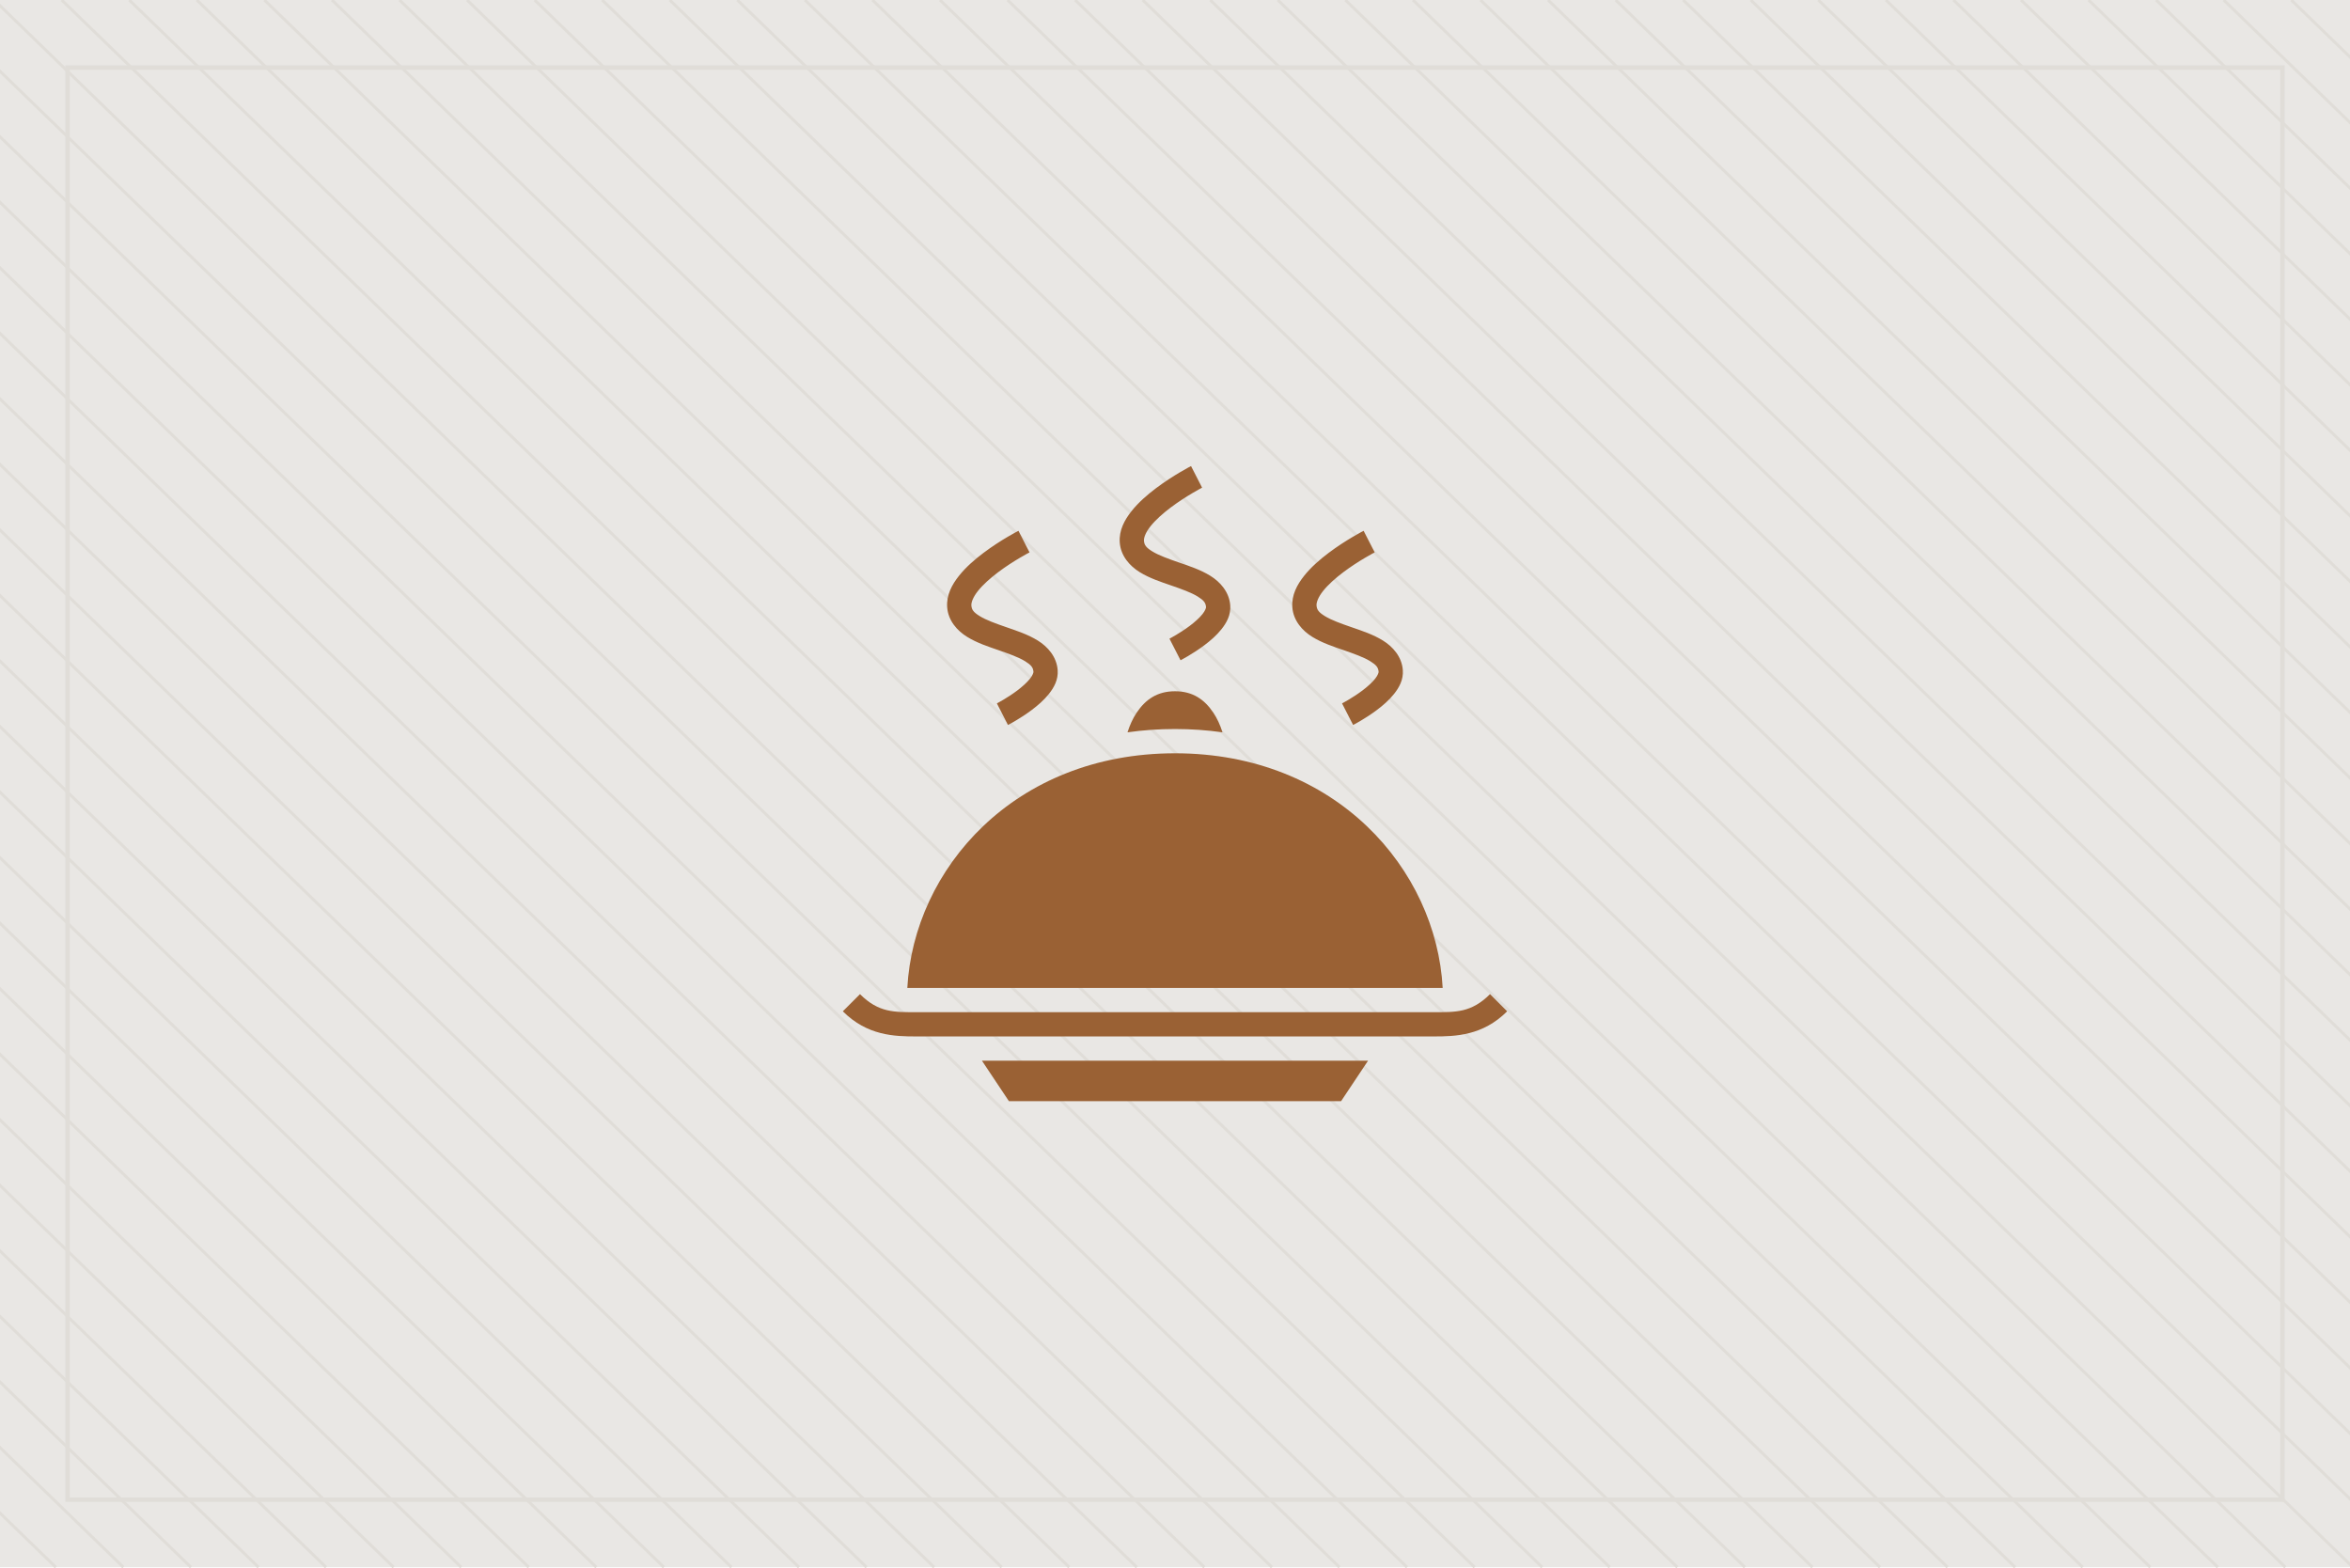
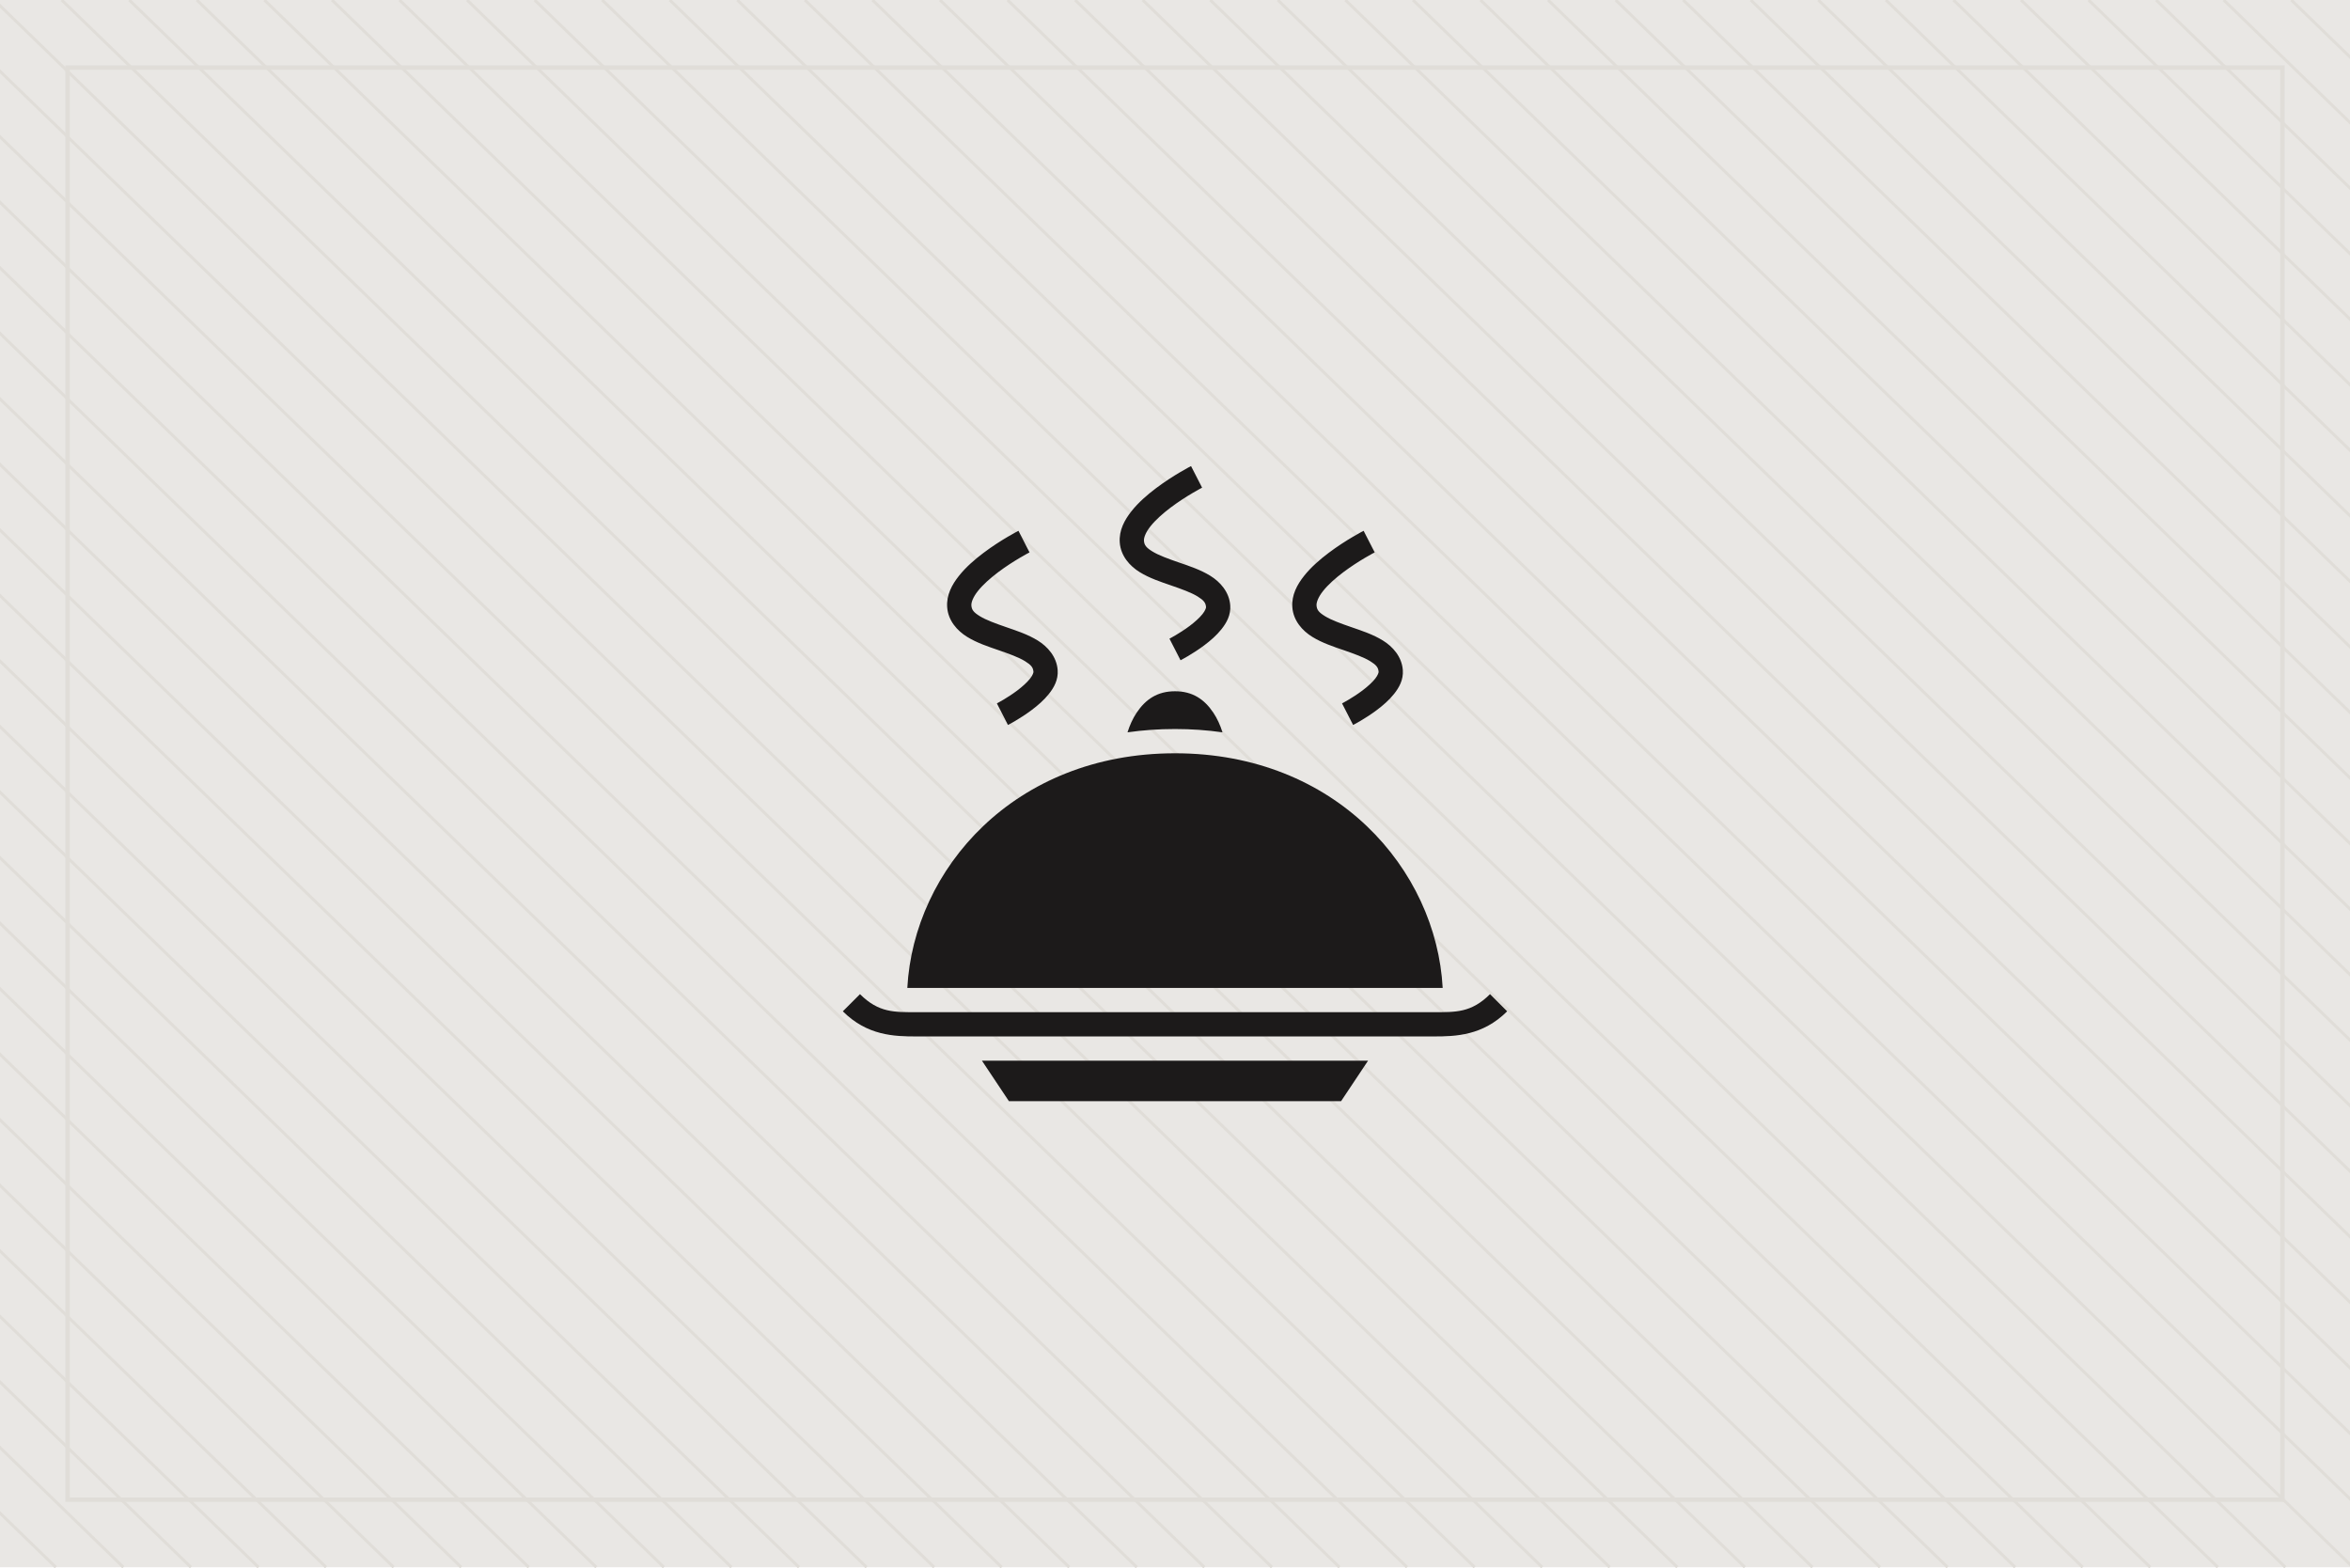
<svg xmlns="http://www.w3.org/2000/svg" width="1600" height="1067" viewBox="0 0 1600 1067">
  <rect width="1600" height="1067" fill="#e9e7e4" />
  <line x1="-1200" y1="0" x2="-100" y2="1067" stroke="#e0ddd8" stroke-width="2" />
  <line x1="-1154" y1="0" x2="-54" y2="1067" stroke="#e0ddd8" stroke-width="2" />
  <line x1="-1108" y1="0" x2="-8" y2="1067" stroke="#e0ddd8" stroke-width="2" />
  <line x1="-1062" y1="0" x2="38" y2="1067" stroke="#e0ddd8" stroke-width="2" />
  <line x1="-1016" y1="0" x2="84" y2="1067" stroke="#e0ddd8" stroke-width="2" />
  <line x1="-970" y1="0" x2="130" y2="1067" stroke="#e0ddd8" stroke-width="2" />
  <line x1="-924" y1="0" x2="176" y2="1067" stroke="#e0ddd8" stroke-width="2" />
  <line x1="-878" y1="0" x2="222" y2="1067" stroke="#e0ddd8" stroke-width="2" />
  <line x1="-832" y1="0" x2="268" y2="1067" stroke="#e0ddd8" stroke-width="2" />
  <line x1="-786" y1="0" x2="314" y2="1067" stroke="#e0ddd8" stroke-width="2" />
  <line x1="-740" y1="0" x2="360" y2="1067" stroke="#e0ddd8" stroke-width="2" />
  <line x1="-694" y1="0" x2="406" y2="1067" stroke="#e0ddd8" stroke-width="2" />
  <line x1="-648" y1="0" x2="452" y2="1067" stroke="#e0ddd8" stroke-width="2" />
  <line x1="-602" y1="0" x2="498" y2="1067" stroke="#e0ddd8" stroke-width="2" />
  <line x1="-556" y1="0" x2="544" y2="1067" stroke="#e0ddd8" stroke-width="2" />
  <line x1="-510" y1="0" x2="590" y2="1067" stroke="#e0ddd8" stroke-width="2" />
  <line x1="-464" y1="0" x2="636" y2="1067" stroke="#e0ddd8" stroke-width="2" />
  <line x1="-418" y1="0" x2="682" y2="1067" stroke="#e0ddd8" stroke-width="2" />
  <line x1="-372" y1="0" x2="728" y2="1067" stroke="#e0ddd8" stroke-width="2" />
  <line x1="-326" y1="0" x2="774" y2="1067" stroke="#e0ddd8" stroke-width="2" />
  <line x1="-280" y1="0" x2="820" y2="1067" stroke="#e0ddd8" stroke-width="2" />
  <line x1="-234" y1="0" x2="866" y2="1067" stroke="#e0ddd8" stroke-width="2" />
  <line x1="-188" y1="0" x2="912" y2="1067" stroke="#e0ddd8" stroke-width="2" />
  <line x1="-142" y1="0" x2="958" y2="1067" stroke="#e0ddd8" stroke-width="2" />
  <line x1="-96" y1="0" x2="1004" y2="1067" stroke="#e0ddd8" stroke-width="2" />
  <line x1="-50" y1="0" x2="1050" y2="1067" stroke="#e0ddd8" stroke-width="2" />
  <line x1="-4" y1="0" x2="1096" y2="1067" stroke="#e0ddd8" stroke-width="2" />
  <line x1="42" y1="0" x2="1142" y2="1067" stroke="#e0ddd8" stroke-width="2" />
  <line x1="88" y1="0" x2="1188" y2="1067" stroke="#e0ddd8" stroke-width="2" />
  <line x1="134" y1="0" x2="1234" y2="1067" stroke="#e0ddd8" stroke-width="2" />
  <line x1="180" y1="0" x2="1280" y2="1067" stroke="#e0ddd8" stroke-width="2" />
  <line x1="226" y1="0" x2="1326" y2="1067" stroke="#e0ddd8" stroke-width="2" />
  <line x1="272" y1="0" x2="1372" y2="1067" stroke="#e0ddd8" stroke-width="2" />
  <line x1="318" y1="0" x2="1418" y2="1067" stroke="#e0ddd8" stroke-width="2" />
  <line x1="364" y1="0" x2="1464" y2="1067" stroke="#e0ddd8" stroke-width="2" />
  <line x1="410" y1="0" x2="1510" y2="1067" stroke="#e0ddd8" stroke-width="2" />
  <line x1="456" y1="0" x2="1556" y2="1067" stroke="#e0ddd8" stroke-width="2" />
  <line x1="502" y1="0" x2="1602" y2="1067" stroke="#e0ddd8" stroke-width="2" />
  <line x1="548" y1="0" x2="1648" y2="1067" stroke="#e0ddd8" stroke-width="2" />
  <line x1="594" y1="0" x2="1694" y2="1067" stroke="#e0ddd8" stroke-width="2" />
  <line x1="640" y1="0" x2="1740" y2="1067" stroke="#e0ddd8" stroke-width="2" />
  <line x1="686" y1="0" x2="1786" y2="1067" stroke="#e0ddd8" stroke-width="2" />
  <line x1="732" y1="0" x2="1832" y2="1067" stroke="#e0ddd8" stroke-width="2" />
  <line x1="778" y1="0" x2="1878" y2="1067" stroke="#e0ddd8" stroke-width="2" />
  <line x1="824" y1="0" x2="1924" y2="1067" stroke="#e0ddd8" stroke-width="2" />
  <line x1="870" y1="0" x2="1970" y2="1067" stroke="#e0ddd8" stroke-width="2" />
  <line x1="916" y1="0" x2="2016" y2="1067" stroke="#e0ddd8" stroke-width="2" />
  <line x1="962" y1="0" x2="2062" y2="1067" stroke="#e0ddd8" stroke-width="2" />
  <line x1="1008" y1="0" x2="2108" y2="1067" stroke="#e0ddd8" stroke-width="2" />
  <line x1="1054" y1="0" x2="2154" y2="1067" stroke="#e0ddd8" stroke-width="2" />
  <line x1="1100" y1="0" x2="2200" y2="1067" stroke="#e0ddd8" stroke-width="2" />
  <line x1="1146" y1="0" x2="2246" y2="1067" stroke="#e0ddd8" stroke-width="2" />
  <line x1="1192" y1="0" x2="2292" y2="1067" stroke="#e0ddd8" stroke-width="2" />
  <line x1="1238" y1="0" x2="2338" y2="1067" stroke="#e0ddd8" stroke-width="2" />
  <line x1="1284" y1="0" x2="2384" y2="1067" stroke="#e0ddd8" stroke-width="2" />
  <line x1="1330" y1="0" x2="2430" y2="1067" stroke="#e0ddd8" stroke-width="2" />
  <line x1="1376" y1="0" x2="2476" y2="1067" stroke="#e0ddd8" stroke-width="2" />
  <line x1="1422" y1="0" x2="2522" y2="1067" stroke="#e0ddd8" stroke-width="2" />
  <line x1="1468" y1="0" x2="2568" y2="1067" stroke="#e0ddd8" stroke-width="2" />
  <line x1="1514" y1="0" x2="2614" y2="1067" stroke="#e0ddd8" stroke-width="2" />
  <line x1="1560" y1="0" x2="2660" y2="1067" stroke="#e0ddd8" stroke-width="2" />
  <line x1="1606" y1="0" x2="2706" y2="1067" stroke="#e0ddd8" stroke-width="2" />
  <line x1="1652" y1="0" x2="2752" y2="1067" stroke="#e0ddd8" stroke-width="2" />
  <line x1="1698" y1="0" x2="2798" y2="1067" stroke="#e0ddd8" stroke-width="2" />
  <line x1="1744" y1="0" x2="2844" y2="1067" stroke="#e0ddd8" stroke-width="2" />
  <line x1="1790" y1="0" x2="2890" y2="1067" stroke="#e0ddd8" stroke-width="2" />
  <rect x="46" y="46" width="1508" height="975" fill="none" stroke="#e0ddd8" stroke-width="3" />
  <g transform="translate(565.0,298.5) scale(0.91797)">
-     <path fill="#9a6134" d="M267.895 20.495s-12.96 6.614-25.907 16.354c-6.473 4.87-13.025 10.52-18.205 17.027-5.18 6.506-9.402 14.232-8.76 23.266.714 10.04 7.52 17.517 14.78 22 7.259 4.482 15.502 7.194 23.265 9.869 7.764 2.675 15.05 5.313 19.672 8.168 4.623 2.854 6.052 4.703 6.283 7.963.027.37-.418 2.346-2.613 5.103-2.195 2.757-5.726 5.93-9.42 8.71-7.388 5.557-15.095 9.54-15.095 9.54l8.21 16.016s8.826-4.494 17.706-11.174c4.44-3.34 8.976-7.227 12.681-11.88 3.705-4.655 6.993-10.44 6.485-17.593-.714-10.04-7.52-17.517-14.78-22-7.259-4.483-15.502-7.194-23.265-9.869-7.764-2.675-15.05-5.313-19.672-8.168-4.623-2.855-6.052-4.703-6.283-7.963-.16-2.252 1.217-6.168 4.886-10.777 3.67-4.61 9.218-9.549 14.946-13.858 11.454-8.617 23.296-14.718 23.296-14.718zm-128 48s-12.96 6.614-25.907 16.354c-6.473 4.87-13.025 10.52-18.205 17.027-5.18 6.506-9.402 14.232-8.76 23.266.714 10.04 7.52 17.517 14.78 22 7.259 4.482 15.502 7.194 23.265 9.869 7.764 2.675 15.05 5.313 19.672 8.168 4.623 2.854 6.052 4.703 6.283 7.963.027.37-.418 2.346-2.613 5.103-2.195 2.757-5.726 5.93-9.42 8.71-7.388 5.557-15.095 9.54-15.095 9.54l8.21 16.016s8.826-4.494 17.706-11.174c4.44-3.34 8.976-7.227 12.681-11.881 3.705-4.654 6.993-10.44 6.485-17.592-.714-10.04-7.52-17.517-14.78-22-7.259-4.483-15.502-7.194-23.265-9.869-7.764-2.675-15.05-5.313-19.672-8.168-4.623-2.855-6.052-4.703-6.283-7.963-.16-2.252 1.217-6.168 4.886-10.777 3.67-4.61 9.218-9.549 14.946-13.858 11.454-8.617 23.296-14.718 23.296-14.718zm256 0s-12.96 6.614-25.907 16.354c-6.473 4.87-13.025 10.52-18.205 17.027-5.18 6.506-9.402 14.232-8.76 23.266.714 10.04 7.52 17.517 14.78 22 7.259 4.482 15.502 7.194 23.265 9.869 7.764 2.675 15.05 5.313 19.672 8.168 4.623 2.854 6.052 4.703 6.283 7.963.027.37-.418 2.346-2.613 5.103-2.195 2.757-5.726 5.93-9.42 8.71-7.388 5.557-15.095 9.54-15.095 9.54l8.21 16.016s8.826-4.494 17.706-11.174c4.44-3.34 8.976-7.227 12.681-11.881 3.705-4.654 6.993-10.44 6.485-17.592-.714-10.04-7.52-17.517-14.78-22-7.259-4.483-15.502-7.194-23.265-9.869-7.764-2.675-15.05-5.313-19.672-8.168-4.623-2.855-6.052-4.703-6.283-7.963-.16-2.252 1.217-6.168 4.886-10.777 3.67-4.61 9.218-9.549 14.946-13.858 11.454-8.617 23.296-14.718 23.296-14.718zM256 187.501c-13 0-21.792 5.914-28.512 15.994-2.782 4.173-5.027 9.1-6.715 14.465 11.32-1.607 23.07-2.455 35.227-2.455 12.157 0 23.906.848 35.227 2.455-1.688-5.365-3.933-10.292-6.715-14.465-6.72-10.08-15.512-15.994-28.512-15.994zm0 46c-119.427 0-193.752 86.039-198.54 174.004h397.08C449.751 319.54 375.426 233.5 256 233.5zM22.363 412.14L9.637 424.866C27.757 442.987 48 443.501 64 443.501h384c16 0 36.242-.514 54.363-18.635l-12.726-12.726C475.757 426.019 464 425.505 448 425.505H64c-16 0-27.758.514-41.637-13.365zm90.451 49.361l20.002 30.004h246.368l20.002-30.004z" />
+     <path fill="#1c1a1a" d="M267.895 20.495s-12.96 6.614-25.907 16.354c-6.473 4.87-13.025 10.52-18.205 17.027-5.18 6.506-9.402 14.232-8.76 23.266.714 10.04 7.52 17.517 14.78 22 7.259 4.482 15.502 7.194 23.265 9.869 7.764 2.675 15.05 5.313 19.672 8.168 4.623 2.854 6.052 4.703 6.283 7.963.027.37-.418 2.346-2.613 5.103-2.195 2.757-5.726 5.93-9.42 8.71-7.388 5.557-15.095 9.54-15.095 9.54l8.21 16.016s8.826-4.494 17.706-11.174c4.44-3.34 8.976-7.227 12.681-11.88 3.705-4.655 6.993-10.44 6.485-17.593-.714-10.04-7.52-17.517-14.78-22-7.259-4.483-15.502-7.194-23.265-9.869-7.764-2.675-15.05-5.313-19.672-8.168-4.623-2.855-6.052-4.703-6.283-7.963-.16-2.252 1.217-6.168 4.886-10.777 3.67-4.61 9.218-9.549 14.946-13.858 11.454-8.617 23.296-14.718 23.296-14.718zm-128 48s-12.96 6.614-25.907 16.354c-6.473 4.87-13.025 10.52-18.205 17.027-5.18 6.506-9.402 14.232-8.76 23.266.714 10.04 7.52 17.517 14.78 22 7.259 4.482 15.502 7.194 23.265 9.869 7.764 2.675 15.05 5.313 19.672 8.168 4.623 2.854 6.052 4.703 6.283 7.963.027.37-.418 2.346-2.613 5.103-2.195 2.757-5.726 5.93-9.42 8.71-7.388 5.557-15.095 9.54-15.095 9.54l8.21 16.016s8.826-4.494 17.706-11.174c4.44-3.34 8.976-7.227 12.681-11.881 3.705-4.654 6.993-10.44 6.485-17.592-.714-10.04-7.52-17.517-14.78-22-7.259-4.483-15.502-7.194-23.265-9.869-7.764-2.675-15.05-5.313-19.672-8.168-4.623-2.855-6.052-4.703-6.283-7.963-.16-2.252 1.217-6.168 4.886-10.777 3.67-4.61 9.218-9.549 14.946-13.858 11.454-8.617 23.296-14.718 23.296-14.718zm256 0s-12.96 6.614-25.907 16.354c-6.473 4.87-13.025 10.52-18.205 17.027-5.18 6.506-9.402 14.232-8.76 23.266.714 10.04 7.52 17.517 14.78 22 7.259 4.482 15.502 7.194 23.265 9.869 7.764 2.675 15.05 5.313 19.672 8.168 4.623 2.854 6.052 4.703 6.283 7.963.027.37-.418 2.346-2.613 5.103-2.195 2.757-5.726 5.93-9.42 8.71-7.388 5.557-15.095 9.54-15.095 9.54l8.21 16.016s8.826-4.494 17.706-11.174c4.44-3.34 8.976-7.227 12.681-11.881 3.705-4.654 6.993-10.44 6.485-17.592-.714-10.04-7.52-17.517-14.78-22-7.259-4.483-15.502-7.194-23.265-9.869-7.764-2.675-15.05-5.313-19.672-8.168-4.623-2.855-6.052-4.703-6.283-7.963-.16-2.252 1.217-6.168 4.886-10.777 3.67-4.61 9.218-9.549 14.946-13.858 11.454-8.617 23.296-14.718 23.296-14.718zM256 187.501c-13 0-21.792 5.914-28.512 15.994-2.782 4.173-5.027 9.1-6.715 14.465 11.32-1.607 23.07-2.455 35.227-2.455 12.157 0 23.906.848 35.227 2.455-1.688-5.365-3.933-10.292-6.715-14.465-6.72-10.08-15.512-15.994-28.512-15.994zm0 46c-119.427 0-193.752 86.039-198.54 174.004h397.08C449.751 319.54 375.426 233.5 256 233.5zM22.363 412.14L9.637 424.866C27.757 442.987 48 443.501 64 443.501h384c16 0 36.242-.514 54.363-18.635l-12.726-12.726C475.757 426.019 464 425.505 448 425.505H64c-16 0-27.758.514-41.637-13.365zm90.451 49.361l20.002 30.004h246.368l20.002-30.004z" />
  </g>
</svg>
